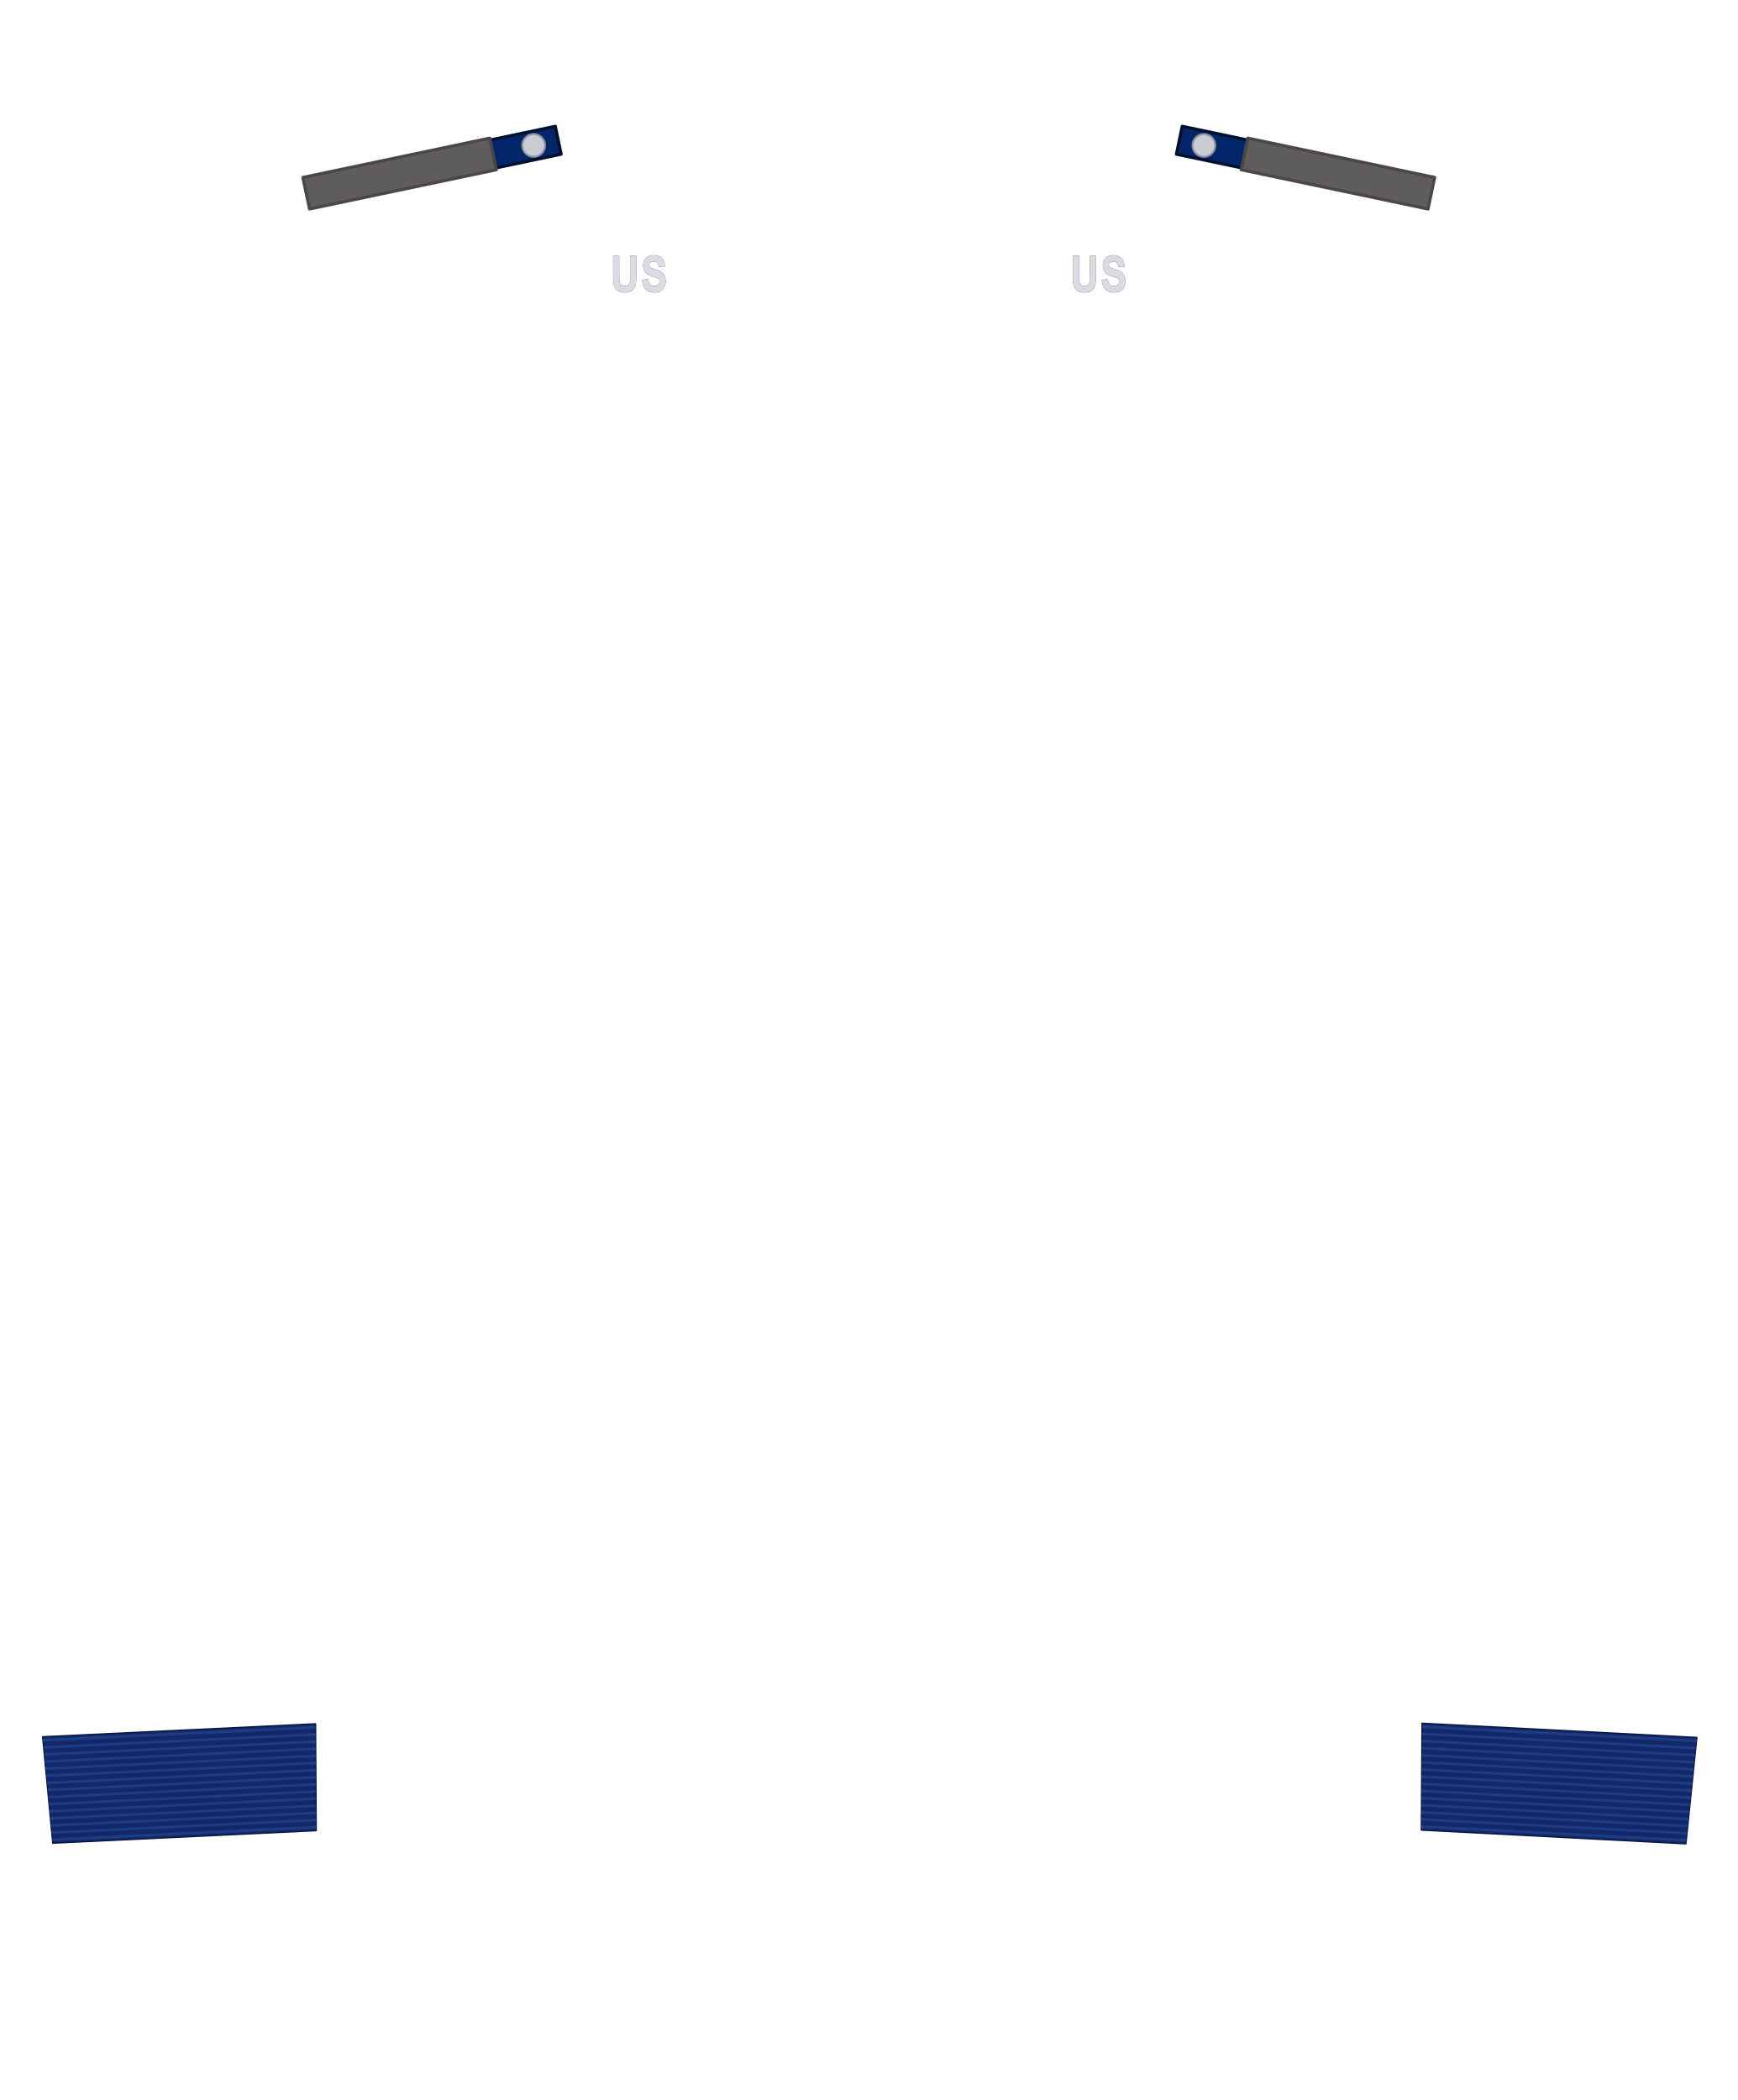
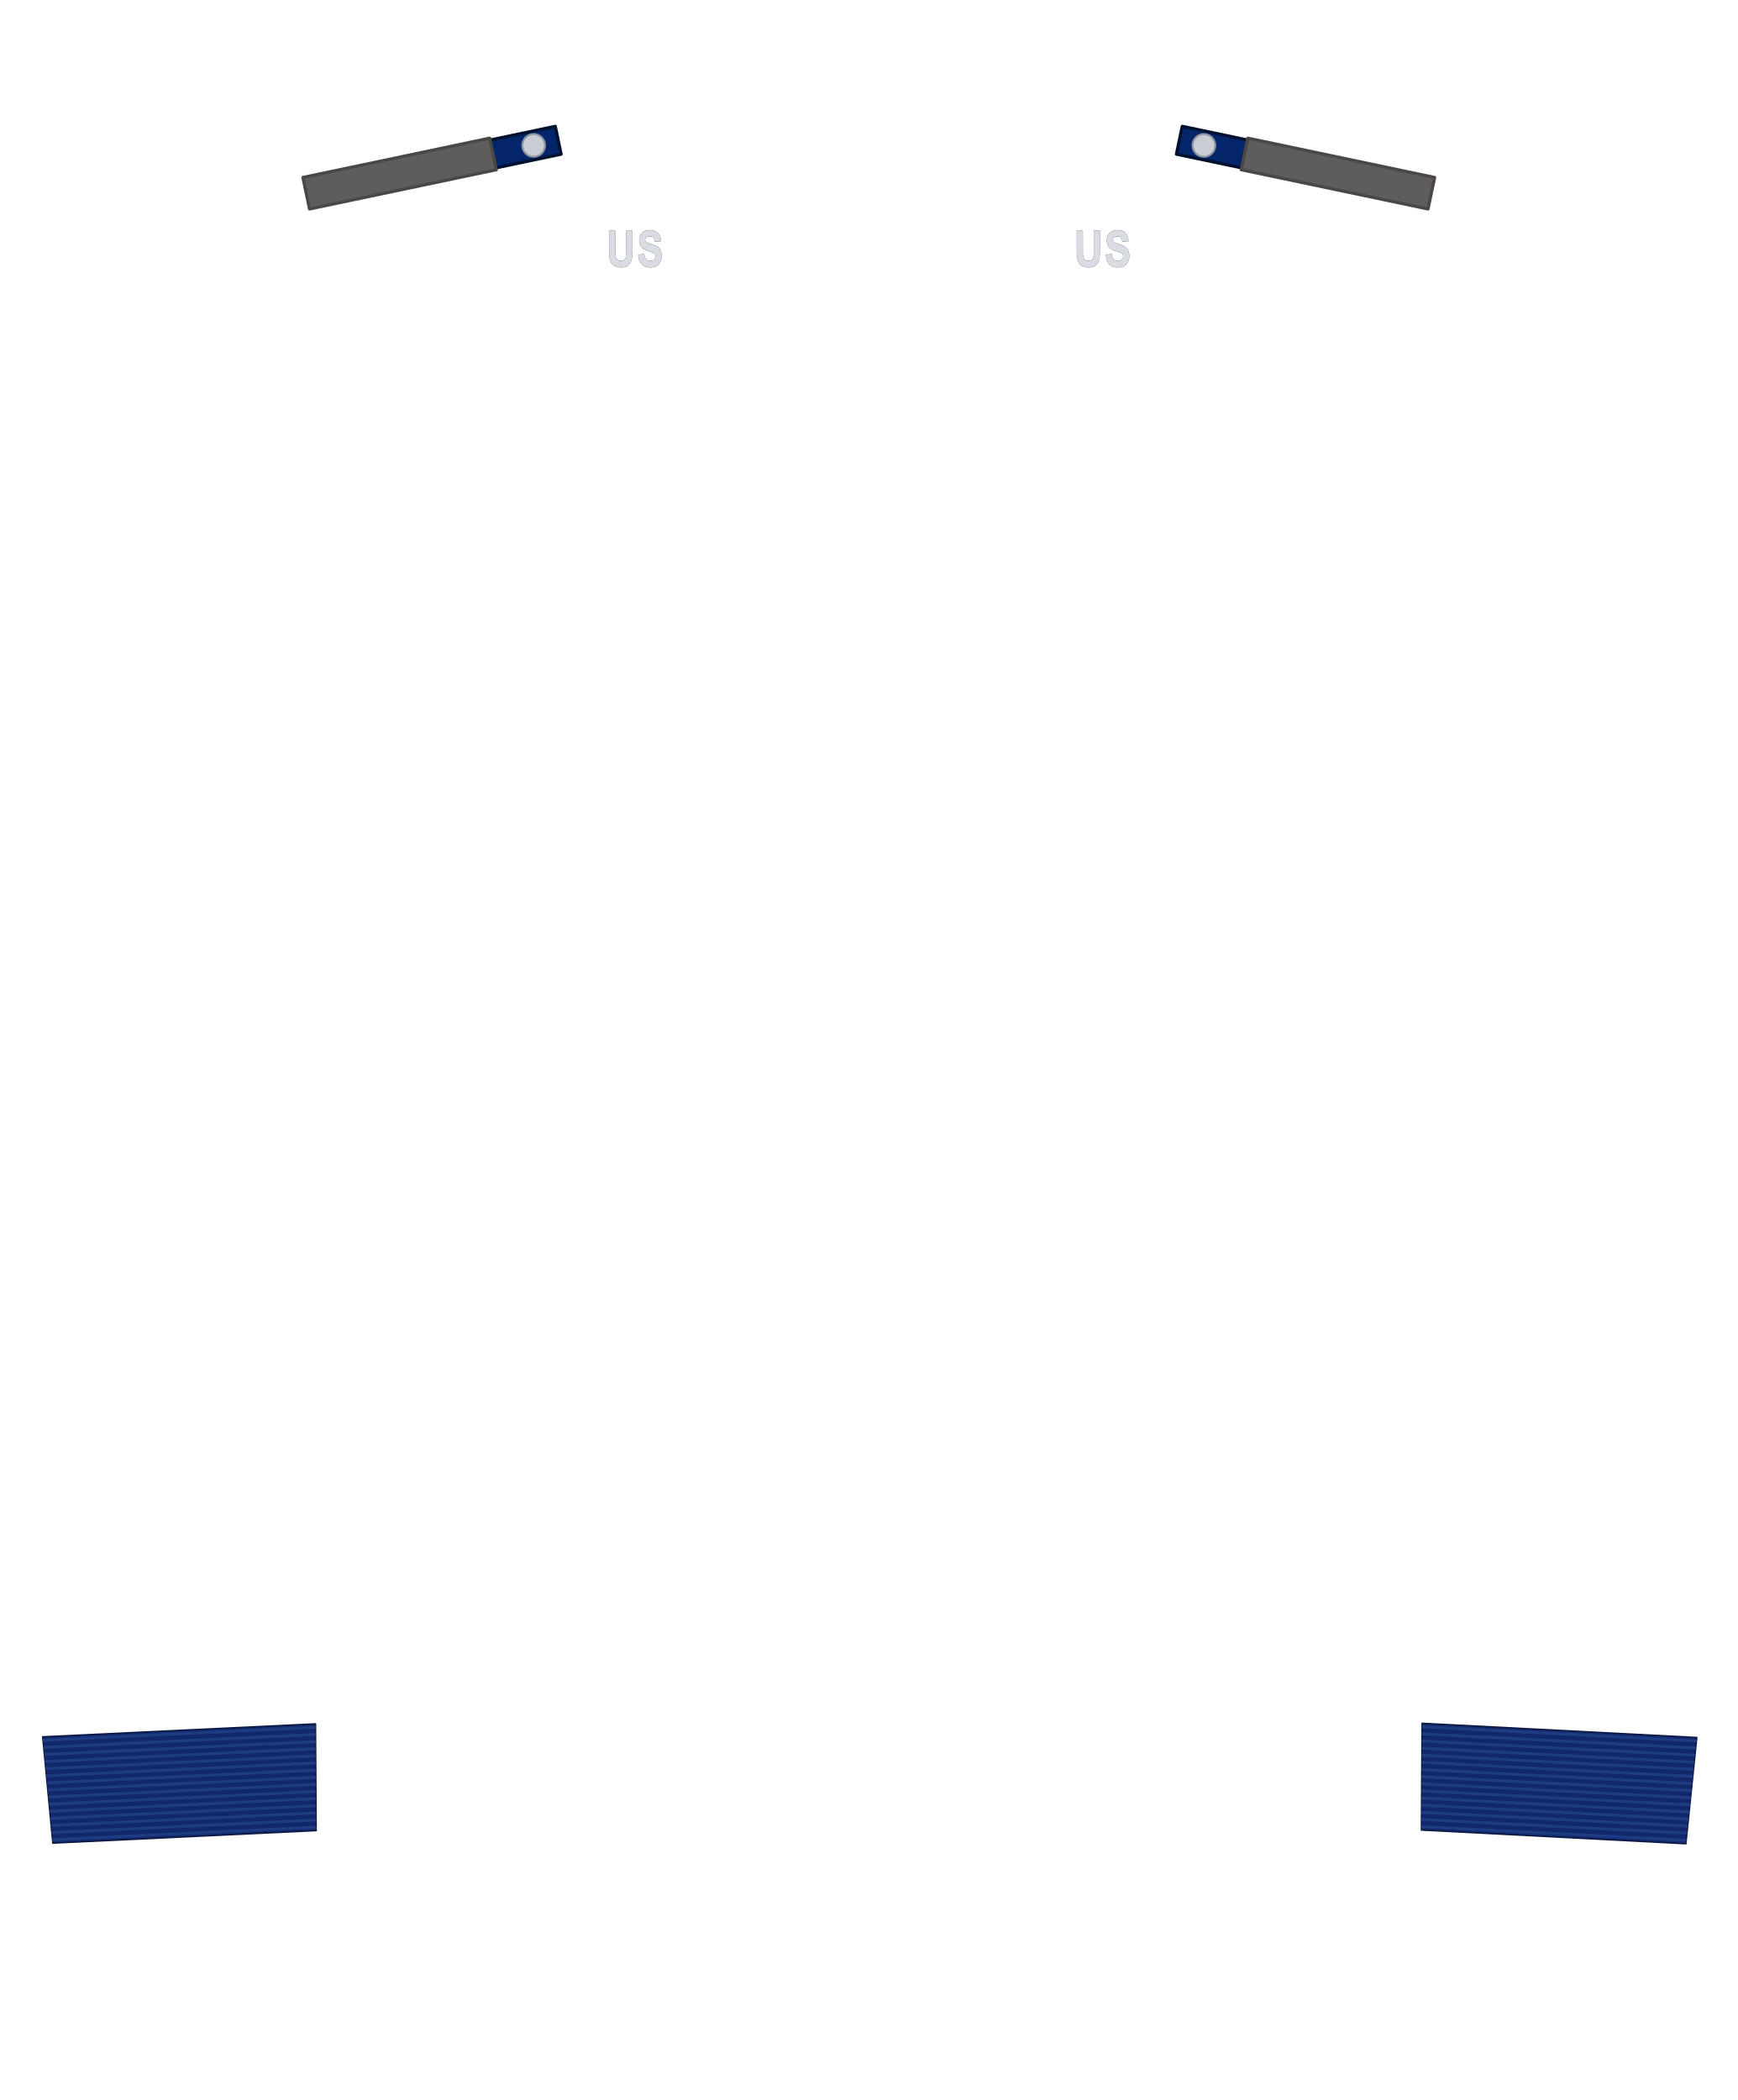
<svg xmlns="http://www.w3.org/2000/svg" width="24.388in" height="29.476in" viewBox="0 0 2438.83 2947.56" data-asset-id="garment-blues-class-a-coat-female-general-officer" data-source="original" data-units="0.01in">
  <g id="garment-blues-class-a-coat-female-general-officer__art" transform="translate(1219.415 21.560) scale(88.000)">
    <g id="garment-blues-class-a-coat-female-general-officer__epaulet-right">
      <path id="garment-blues-class-a-coat-female-general-officer__epaulet-right-body" d="M-9.000,2.610L-5.000,1.769L-4.907,2.214L-8.907,3.055Z" fill="#03256a" stroke="#00102f" stroke-width=".05" stroke-linejoin="round" />
      <circle cx="-5.345" cy="2.074" r="0.182" fill="#c9ccd2" stroke="#8d939e" stroke-width=".03" />
    </g>
    <g id="garment-blues-class-a-coat-female-general-officer__epaulet-sleeve-right">
      <path id="garment-blues-class-a-coat-female-general-officer__epaulet-sleeve-right-body" d="M-9.026,2.585L-6.046,1.958L-5.940,2.462L-8.920,3.088Z" fill="#5f5c5c" stroke="#4a4746" stroke-width=".05" stroke-linejoin="round" />
    </g>
    <g id="garment-blues-class-a-coat-female-general-officer__rank-slot-right">
      <rect x="-9.026" y="1.958" width="3.085" height="1.130" fill="none" />
    </g>
    <g id="garment-blues-class-a-coat-female-general-officer__rank-rule-point-right">
      <rect x="-8.268" y="2.676" width=".02" height=".02" fill="none" />
    </g>
    <g id="garment-blues-class-a-coat-female-general-officer__epaulet-left">
      <path id="garment-blues-class-a-coat-female-general-officer__epaulet-left-body" d="M9.000,2.610L5.000,1.769L4.907,2.214L8.907,3.055Z" fill="#03256a" stroke="#00102f" stroke-width=".05" stroke-linejoin="round" />
      <circle cx="5.345" cy="2.074" r="0.182" fill="#c9ccd2" stroke="#8d939e" stroke-width=".03" />
    </g>
    <g id="garment-blues-class-a-coat-female-general-officer__epaulet-sleeve-left">
      <path id="garment-blues-class-a-coat-female-general-officer__epaulet-sleeve-left-body" d="M9.026,2.585L6.046,1.958L5.940,2.462L8.920,3.088Z" fill="#5f5c5c" stroke="#4a4746" stroke-width=".05" stroke-linejoin="round" />
    </g>
    <g id="garment-blues-class-a-coat-female-general-officer__rank-slot-left">
      <rect x="5.940" y="1.958" width="3.085" height="1.130" fill="none" />
    </g>
    <g id="garment-blues-class-a-coat-female-general-officer__rank-rule-point-left">
      <rect x="8.248" y="2.676" width=".02" height=".02" fill="none" />
    </g>
    <g id="garment-blues-class-a-coat-female-general-officer__lapel-us-right">
-       <rect x="-4.177" y="3.782" width="1.023" height="0.682" fill="none" />
-       <g transform="translate(-3.666 4.123) scale(1.136) translate(3.666 -4.123)">
+       <rect x="-4.241" y="3.381" width="1.023" height="0.682" fill="none" />
+       <g transform="translate(-3.729 3.722) scale(1.136) translate(3.729 -3.722)">
        <g fill="#d9dce2" stroke="#6b7079" stroke-width="1.2" paint-order="stroke">
-           <g transform="translate(-4.066 4.373) scale(0.0056 0.00699)">
+           <g transform="translate(-4.129 3.972) scale(0.0056 0.00699)">
            <path transform="translate(0.000 0)" d="M7.18,-71.58L21.63,-71.58L21.63,-32.81Q21.63,-23.58 22.17,-20.85Q23.10,-16.46 26.59,-13.79Q30.08,-11.13 36.13,-11.13Q42.29,-11.13 45.41,-13.65Q48.54,-16.16 49.17,-19.82Q49.80,-23.49 49.80,-31.98L49.80,-71.58L64.26,-71.58L64.26,-33.98Q64.26,-21.09 63.09,-15.77Q61.91,-10.45 58.76,-6.79Q55.62,-3.12 50.34,-0.95Q45.07,1.22 36.57,1.22Q26.32,1.22 21.02,-1.15Q15.72,-3.52 12.65,-7.30Q9.57,-11.08 8.59,-15.23Q7.18,-21.39 7.18,-33.40Z" />
            <path transform="translate(76.217 0)" d="M3.61,-23.29L17.68,-24.66Q18.95,-17.58 22.83,-14.26Q26.71,-10.94 33.30,-10.94Q40.28,-10.94 43.82,-13.89Q47.36,-16.85 47.36,-20.80Q47.36,-23.34 45.87,-25.12Q44.38,-26.90 40.67,-28.22Q38.13,-29.10 29.10,-31.35Q17.48,-34.23 12.79,-38.43Q6.20,-44.34 6.20,-52.83Q6.20,-58.30 9.30,-63.06Q12.40,-67.82 18.24,-70.31Q24.07,-72.80 32.32,-72.80Q45.80,-72.80 52.61,-66.89Q59.42,-60.99 59.77,-51.12L45.31,-50.49Q44.38,-56.01 41.33,-58.42Q38.28,-60.84 32.18,-60.84Q25.88,-60.84 22.31,-58.25Q20.02,-56.59 20.02,-53.81Q20.02,-51.27 22.17,-49.46Q24.90,-47.17 35.45,-44.68Q46.00,-42.19 51.05,-39.53Q56.10,-36.87 58.96,-32.25Q61.82,-27.64 61.82,-20.85Q61.82,-14.70 58.40,-9.33Q54.98,-3.96 48.73,-1.34Q42.48,1.27 33.15,1.27Q19.58,1.27 12.30,-5.00Q5.03,-11.28 3.61,-23.29Z" />
          </g>
        </g>
      </g>
    </g>
    <g id="garment-blues-class-a-coat-female-general-officer__lapel-us-left">
-       <rect x="3.155" y="3.782" width="1.023" height="0.682" fill="none" />
-       <g transform="translate(3.666 4.123) scale(1.136) translate(-3.666 -4.123)">
+       <rect x="3.218" y="3.381" width="1.023" height="0.682" fill="none" />
+       <g transform="translate(3.729 3.722) scale(1.136) translate(-3.729 -3.722)">
        <g fill="#d9dce2" stroke="#6b7079" stroke-width="1.2" paint-order="stroke">
-           <g transform="translate(3.266 4.373) scale(0.0056 0.00699)">
+           <g transform="translate(3.329 3.972) scale(0.0056 0.00699)">
            <path transform="translate(0.000 0)" d="M7.18,-71.58L21.63,-71.58L21.63,-32.81Q21.63,-23.58 22.17,-20.85Q23.10,-16.46 26.59,-13.79Q30.08,-11.13 36.13,-11.13Q42.29,-11.13 45.41,-13.65Q48.54,-16.16 49.17,-19.82Q49.80,-23.49 49.80,-31.98L49.80,-71.58L64.26,-71.58L64.26,-33.98Q64.26,-21.09 63.09,-15.77Q61.91,-10.45 58.76,-6.79Q55.62,-3.12 50.34,-0.95Q45.07,1.22 36.57,1.22Q26.32,1.22 21.02,-1.15Q15.72,-3.52 12.65,-7.30Q9.57,-11.08 8.59,-15.23Q7.18,-21.39 7.18,-33.40Z" />
            <path transform="translate(76.217 0)" d="M3.61,-23.29L17.68,-24.66Q18.95,-17.58 22.83,-14.26Q26.71,-10.94 33.30,-10.94Q40.28,-10.94 43.82,-13.89Q47.36,-16.85 47.36,-20.80Q47.36,-23.34 45.87,-25.12Q44.38,-26.90 40.67,-28.22Q38.13,-29.10 29.10,-31.35Q17.48,-34.23 12.79,-38.43Q6.20,-44.34 6.20,-52.83Q6.20,-58.30 9.30,-63.06Q12.40,-67.82 18.24,-70.31Q24.07,-72.80 32.32,-72.80Q45.80,-72.80 52.61,-66.89Q59.42,-60.99 59.77,-51.12L45.31,-50.49Q44.38,-56.01 41.33,-58.42Q38.28,-60.84 32.18,-60.84Q25.88,-60.84 22.31,-58.25Q20.02,-56.59 20.02,-53.81Q20.02,-51.27 22.17,-49.46Q24.90,-47.17 35.45,-44.68Q46.00,-42.19 51.05,-39.53Q56.10,-36.87 58.96,-32.25Q61.82,-27.64 61.82,-20.85Q61.82,-14.70 58.40,-9.33Q54.98,-3.96 48.73,-1.34Q42.48,1.27 33.15,1.27Q19.58,1.27 12.30,-5.00Q5.03,-11.28 3.61,-23.29Z" />
          </g>
        </g>
      </g>
    </g>
    <g id="garment-blues-class-a-coat-female-general-officer__sleeve-braid-right">
      <path id="garment-blues-class-a-coat-female-general-officer__sleeve-braid-right-body" d="M-13.016,29.155L-13.178,27.456L-8.823,27.249L-8.813,28.955Z" fill="#12286a" stroke="#0a1740" stroke-width=".02" stroke-linejoin="round" />
      <path d="M-13.020,29.121L-13.024,29.076L-8.813,28.875L-8.813,28.921Z" fill="#1e3c82" />
      <path d="M-13.030,29.008L-13.035,28.962L-8.814,28.762L-8.814,28.807Z" fill="#1e3c82" />
      <path d="M-13.041,28.894L-13.045,28.849L-8.815,28.648L-8.815,28.693Z" fill="#1e3c82" />
      <path d="M-13.052,28.781L-13.056,28.736L-8.816,28.534L-8.815,28.580Z" fill="#1e3c82" />
      <path d="M-13.063,28.668L-13.067,28.623L-8.816,28.420L-8.816,28.466Z" fill="#1e3c82" />
      <path d="M-13.073,28.555L-13.078,28.509L-8.817,28.307L-8.817,28.352Z" fill="#1e3c82" />
      <path d="M-13.084,28.441L-13.089,28.396L-8.818,28.193L-8.817,28.239Z" fill="#1e3c82" />
      <path d="M-13.095,28.328L-13.099,28.283L-8.818,28.079L-8.818,28.125Z" fill="#1e3c82" />
      <path d="M-13.106,28.215L-13.110,28.170L-8.819,27.966L-8.819,28.011Z" fill="#1e3c82" />
      <path d="M-13.117,28.102L-13.121,28.056L-8.820,27.852L-8.819,27.897Z" fill="#1e3c82" />
      <path d="M-13.127,27.988L-13.132,27.943L-8.820,27.738L-8.820,27.784Z" fill="#1e3c82" />
      <path d="M-13.138,27.875L-13.142,27.830L-8.821,27.624L-8.821,27.670Z" fill="#1e3c82" />
      <path d="M-13.149,27.762L-13.153,27.717L-8.822,27.511L-8.821,27.556Z" fill="#1e3c82" />
      <path d="M-13.160,27.649L-13.164,27.603L-8.822,27.397L-8.822,27.442Z" fill="#1e3c82" />
      <path d="M-13.170,27.535L-13.175,27.490L-8.823,27.283L-8.823,27.329Z" fill="#1e3c82" />
    </g>
    <g id="garment-blues-class-a-coat-female-general-officer__sleeve-braid-left">
      <path id="garment-blues-class-a-coat-female-general-officer__sleeve-braid-left-body" d="M13.034,29.165L13.209,27.467L8.824,27.240L8.813,28.946Z" fill="#12286a" stroke="#0a1740" stroke-width=".02" stroke-linejoin="round" />
      <path d="M13.037,29.131L13.042,29.086L8.814,28.867L8.813,28.912Z" fill="#1e3c82" />
      <path d="M13.049,29.018L13.053,28.973L8.814,28.753L8.814,28.798Z" fill="#1e3c82" />
      <path d="M13.060,28.905L13.065,28.859L8.815,28.639L8.815,28.685Z" fill="#1e3c82" />
      <path d="M13.072,28.791L13.077,28.746L8.816,28.525L8.815,28.571Z" fill="#1e3c82" />
      <path d="M13.084,28.678L13.089,28.633L8.816,28.412L8.816,28.457Z" fill="#1e3c82" />
      <path d="M13.096,28.565L13.100,28.520L8.817,28.298L8.817,28.343Z" fill="#1e3c82" />
      <path d="M13.107,28.452L13.112,28.407L8.818,28.184L8.818,28.230Z" fill="#1e3c82" />
      <path d="M13.119,28.339L13.124,28.293L8.819,28.070L8.818,28.116Z" fill="#1e3c82" />
      <path d="M13.131,28.226L13.136,28.180L8.819,27.957L8.819,28.002Z" fill="#1e3c82" />
      <path d="M13.143,28.112L13.147,28.067L8.820,27.843L8.820,27.888Z" fill="#1e3c82" />
      <path d="M13.154,27.999L13.159,27.954L8.821,27.729L8.821,27.775Z" fill="#1e3c82" />
      <path d="M13.166,27.886L13.171,27.841L8.822,27.615L8.821,27.661Z" fill="#1e3c82" />
      <path d="M13.178,27.773L13.182,27.728L8.822,27.502L8.822,27.547Z" fill="#1e3c82" />
      <path d="M13.189,27.660L13.194,27.614L8.823,27.388L8.823,27.433Z" fill="#1e3c82" />
      <path d="M13.201,27.546L13.206,27.501L8.824,27.274L8.824,27.320Z" fill="#1e3c82" />
    </g>
  </g>
</svg>
